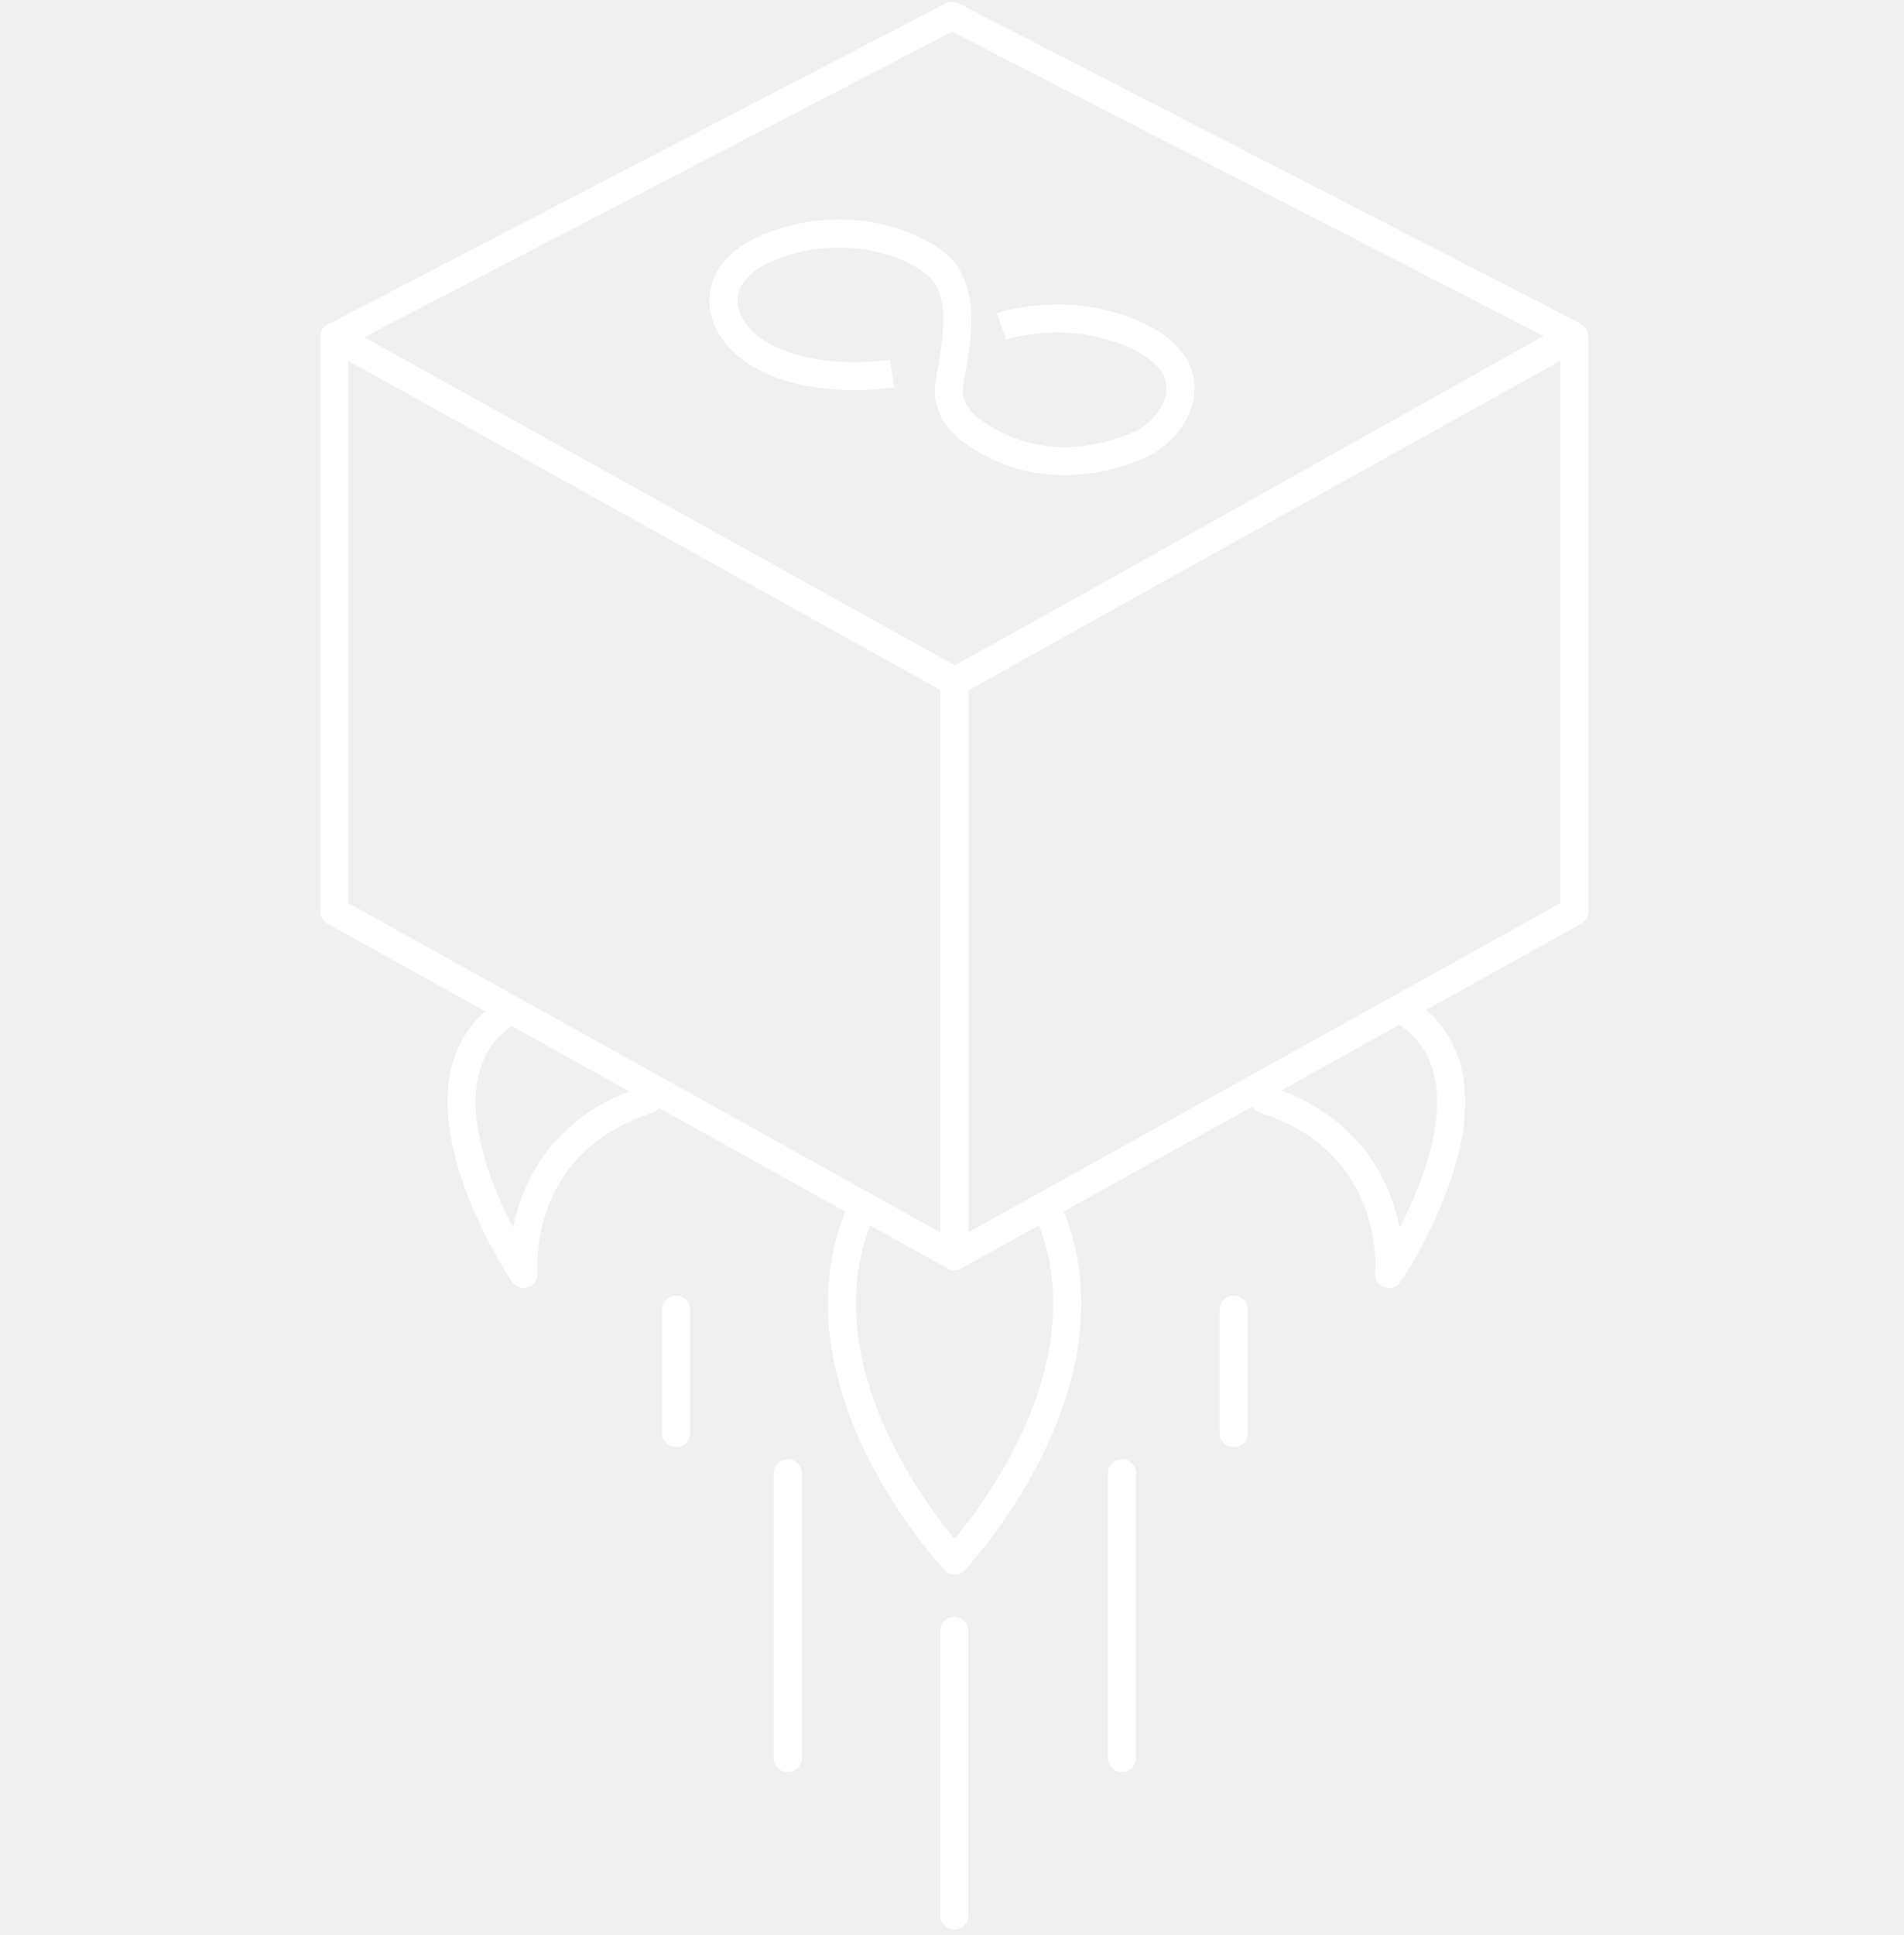
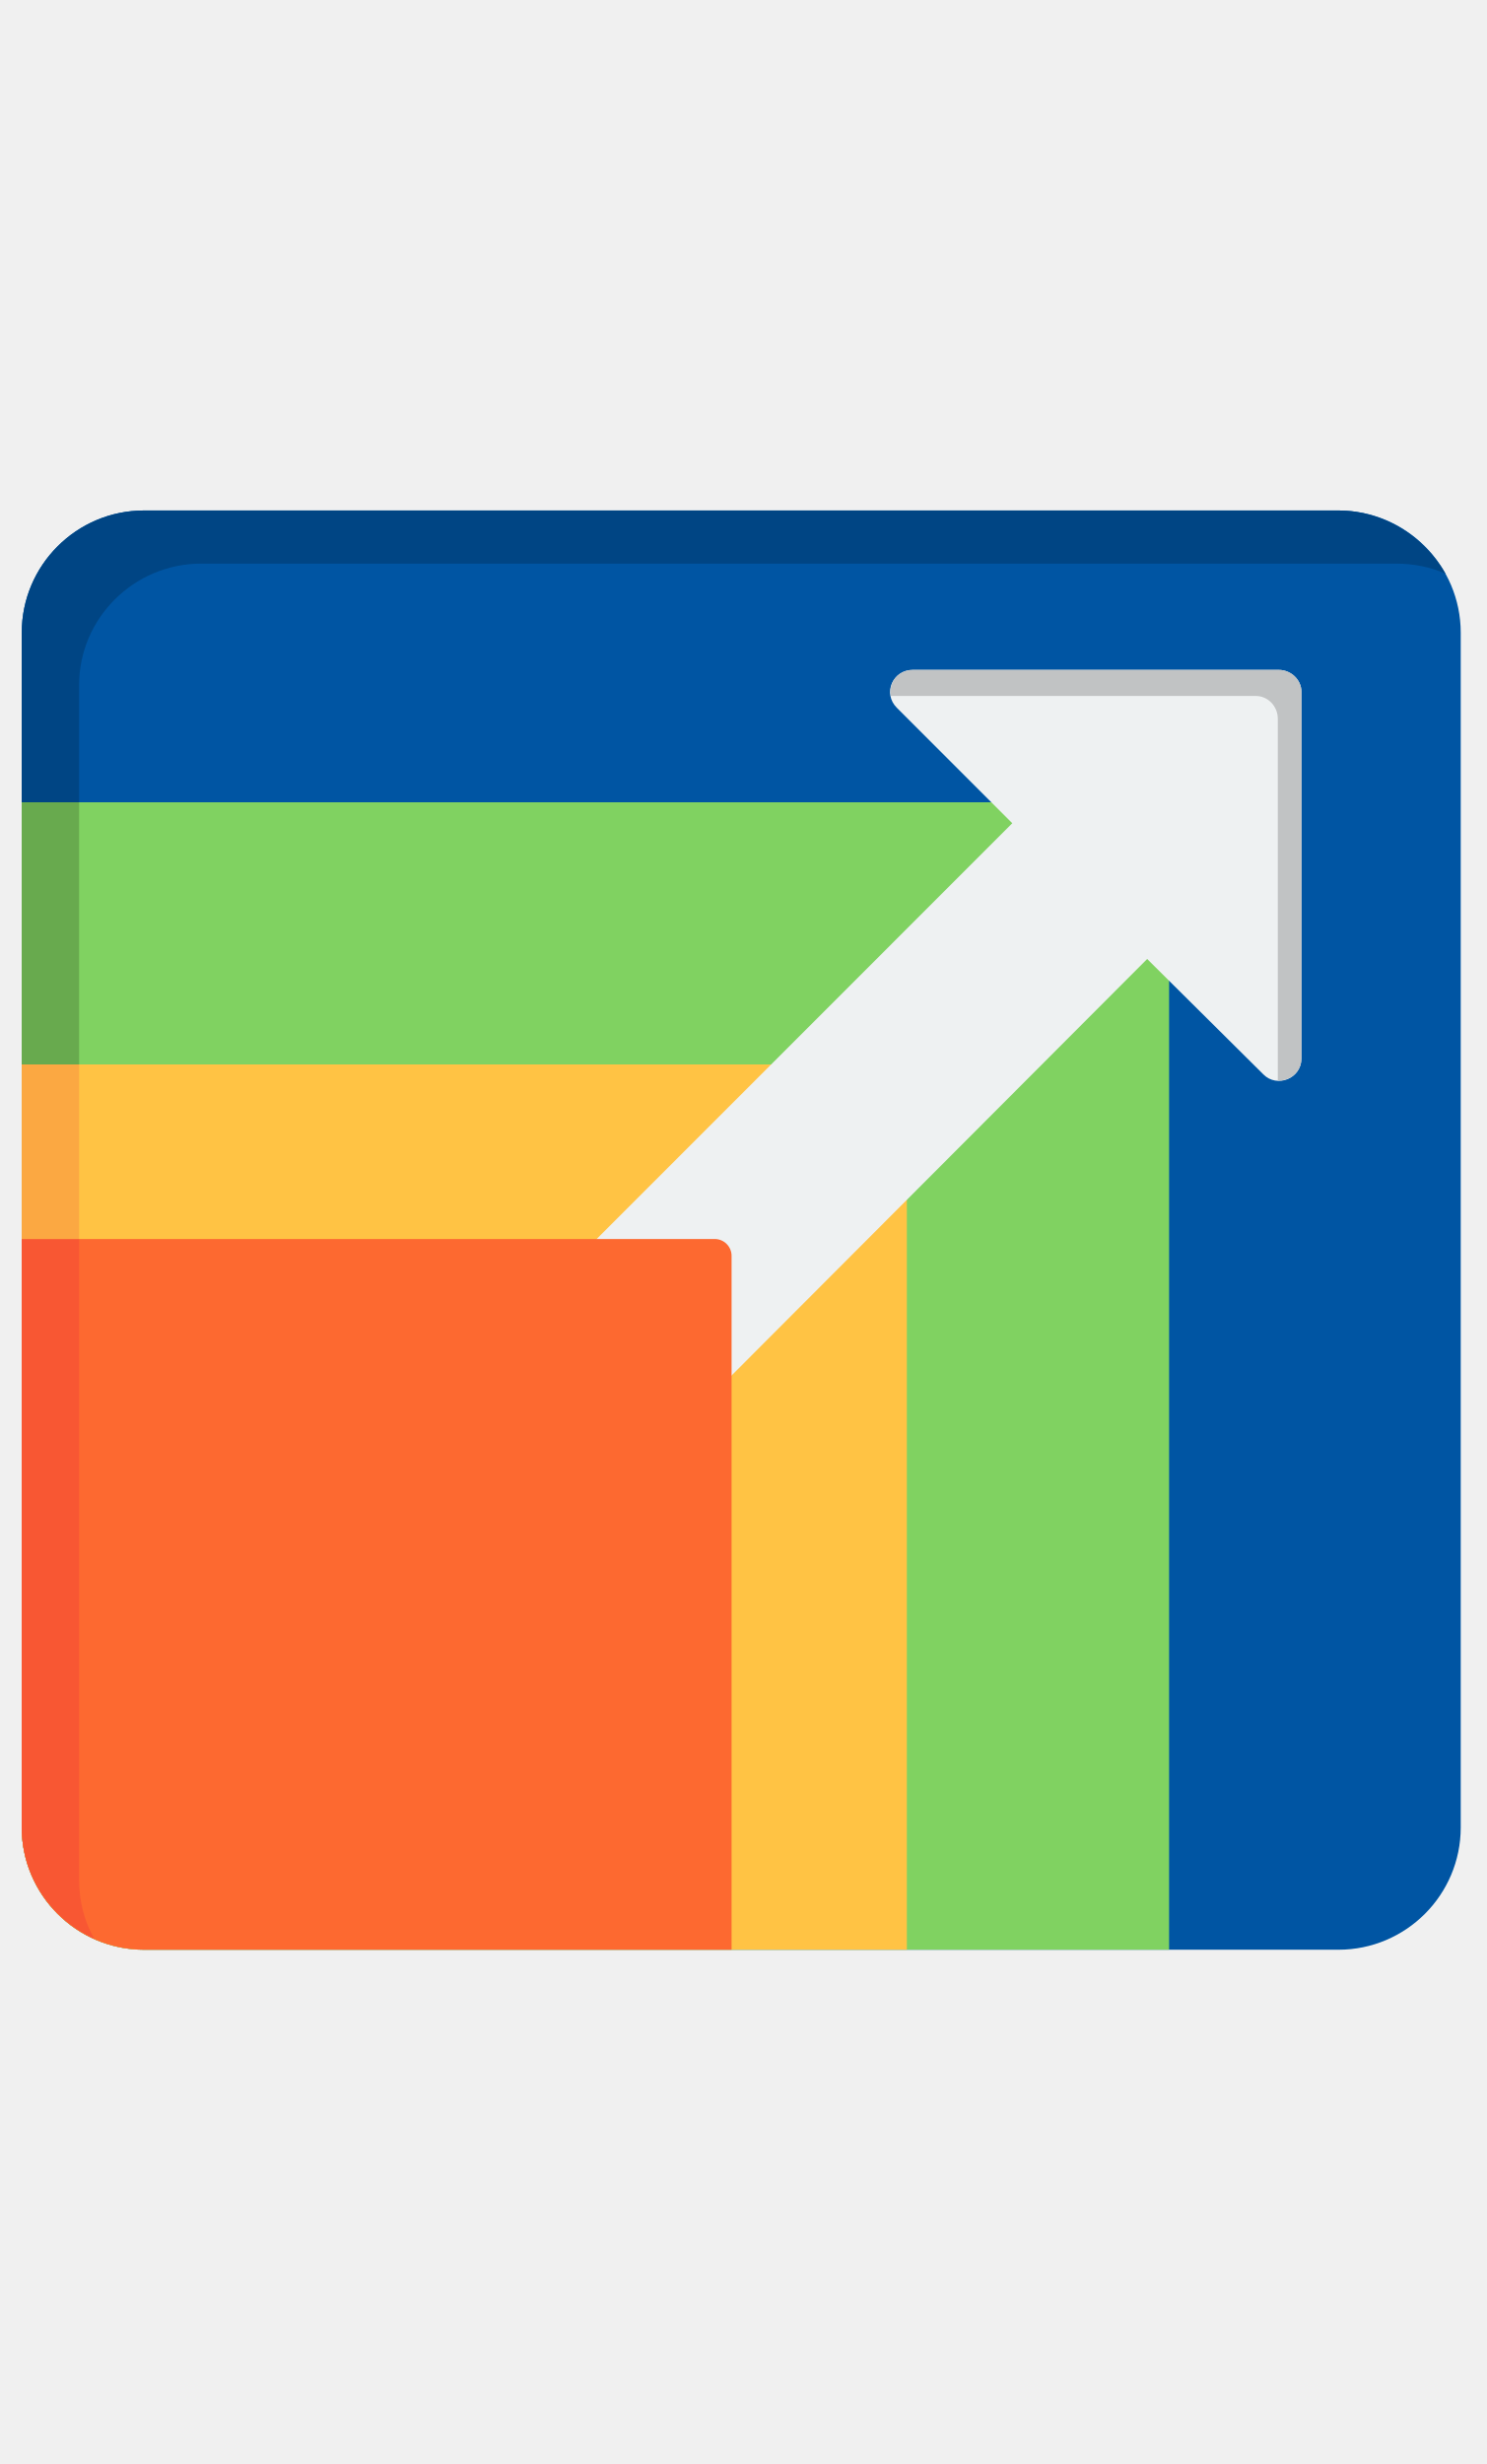
- <svg xmlns="http://www.w3.org/2000/svg" width="120" height="122" viewBox="0 0 120 122" fill="none">
-   <path d="M21.081 57.463L60.173 79.202V42.981L21.081 21.242V57.463Z" stroke="white" stroke-width="1.77" stroke-linejoin="round" />
-   <path d="M99.265 57.463L60.173 79.202V42.981L99.265 21.242V57.463Z" stroke="white" stroke-width="1.77" stroke-linejoin="round" />
-   <path d="M60.239 42.98L21.081 21.241L60.028 1L99.187 21.151L60.239 42.98Z" stroke="white" stroke-width="1.77" stroke-linejoin="round" />
-   <path d="M63.142 20.581C63.142 20.581 67.448 19.094 71.853 21.241C76.258 23.388 74.167 27.011 71.853 28.04C69.539 29.069 65.323 30.042 61.34 27.213C61.34 27.213 59.594 26.128 59.85 24.283C60.105 22.438 61.207 18.457 59.06 16.679C56.913 14.9 52.563 13.905 48.48 15.594C44.398 17.282 44.965 20.85 48.325 22.572C51.684 24.294 56.245 23.556 56.245 23.556" stroke="white" stroke-width="1.77" />
-   <path d="M54.253 76.395C49.636 87.243 60.205 98.392 60.205 98.392H60.171C60.171 98.392 70.74 87.243 66.123 76.395" stroke="white" stroke-width="1.77" stroke-linejoin="round" />
-   <path d="M70.74 92.89V110.838" stroke="white" stroke-width="1.77" stroke-linecap="round" stroke-linejoin="round" />
-   <path d="M60.171 102.832V120.78" stroke="white" stroke-width="1.77" stroke-linecap="round" stroke-linejoin="round" />
-   <path d="M77.782 82.576V90.36" stroke="white" stroke-width="1.77" stroke-linecap="round" stroke-linejoin="round" />
-   <path d="M49.67 92.89V110.838" stroke="white" stroke-width="1.77" stroke-linecap="round" stroke-linejoin="round" />
-   <path d="M42.628 82.576V90.36" stroke="white" stroke-width="1.77" stroke-linecap="round" stroke-linejoin="round" />
-   <path d="M88.684 63.859C95.603 68.455 87.582 80.32 87.582 80.32C87.582 80.32 88.372 72.089 79.728 69.316" stroke="white" stroke-width="1.77" stroke-linecap="round" stroke-linejoin="round" />
-   <path d="M31.914 63.859C24.995 68.455 33.016 80.32 33.016 80.32C33.016 80.32 32.226 72.089 40.87 69.316" stroke="white" stroke-width="1.77" stroke-linecap="round" stroke-linejoin="round" />
+ <svg xmlns="http://www.w3.org/2000/svg" width="73" zoomAndPan="magnify" viewBox="0 0 54.75 90.75" height="121" preserveAspectRatio="xMidYMid meet" version="1.0">
+   <defs>
+     <filter x="0%" y="0%" width="100%" height="100%" id="8882ce1a7c">
+       <feColorMatrix values="0 0 0 0 1 0 0 0 0 1 0 0 0 0 1 0 0 0 1 0" color-interpolation-filters="sRGB" />
+     </filter>
+     <mask id="c4b9deb4f3">
+       <g filter="url(#8882ce1a7c)">
+         <rect x="-5.475" width="65.7" fill="#000000" y="-9.075" height="108.9" fill-opacity="0.01" />
+       </g>
+     </mask>
+     <clipPath id="ae93ede414">
+       <path d="M 8.375 0.621 L 14.648 0.621 L 14.648 2.965 L 8.375 2.965 Z M 8.375 0.621 " clip-rule="nonzero" />
+     </clipPath>
+     <clipPath id="862b00dd1c">
+       <path d="M 8.387 1.695 C 8.977 0.836 10.051 0.438 11.059 0.703 L 14.262 1.543 C 14.691 1.656 14.754 2.242 14.355 2.445 L 13.652 2.797 C 13.355 2.945 13.016 2.98 12.699 2.891 Z M 8.387 1.695 " clip-rule="nonzero" />
+     </clipPath>
+     <clipPath id="5ec5d479ac">
+       <path d="M 16.391 9.938 L 23.715 9.938 L 23.715 20.246 L 16.391 20.246 Z M 16.391 9.938 " clip-rule="nonzero" />
+     </clipPath>
+     <clipPath id="77b6978d4f">
+       <path d="M 17.121 10.254 C 17.777 9.938 18.375 9.859 18.844 10.137 C 19.5 10.52 20.023 11.102 20.355 11.797 L 23.5 18.418 C 23.734 18.906 23.719 19.484 23.461 19.961 C 23.285 20.285 22.82 20.281 22.648 19.953 L 19.406 13.664 C 18.879 12.641 17.973 11.859 16.883 11.488 L 16.801 11.461 C 16.344 11.305 16.301 10.68 16.727 10.457 Z M 17.121 10.254 " clip-rule="nonzero" />
+     </clipPath>
+     <clipPath id="bdf9c84ef2">
+       <path d="M 4.887 5.953 L 26.551 5.953 L 26.551 15.164 L 4.887 15.164 Z M 4.887 5.953 " clip-rule="nonzero" />
+     </clipPath>
+     <clipPath id="4ee04fb648">
+       <path d="M 5.059 6.512 C 5.371 6.059 5.945 5.867 6.469 6.035 L 12.801 8.078 C 13.113 8.18 13.453 8.156 13.75 8.016 L 17.477 6.223 C 17.773 6.082 18.117 6.055 18.434 6.145 L 19.289 6.395 C 20.719 6.812 21.887 7.863 22.453 9.242 L 23.016 10.621 C 23.133 10.906 23.414 11.09 23.723 11.074 L 25.344 10.996 C 25.645 10.98 25.922 11.168 26.023 11.457 L 26.305 12.262 C 26.637 13.211 26.551 14.266 26.07 15.148 L 25.199 12.859 C 25.09 12.574 24.809 12.387 24.5 12.398 L 22.695 12.457 C 22.387 12.469 22.102 12.289 21.977 12.004 L 21.27 10.41 C 20.809 9.371 19.914 8.574 18.824 8.238 L 17.969 7.977 L 13.625 10 C 13.328 10.141 12.984 10.16 12.676 10.051 L 5.41 7.578 C 4.969 7.426 4.797 6.898 5.059 6.512 " clip-rule="nonzero" />
+     </clipPath>
+     <clipPath id="79c4e16cde">
+       <path d="M 6.879 2.465 L 25.109 2.465 L 25.109 9.887 L 6.879 9.887 Z M 6.879 2.465 " clip-rule="nonzero" />
+     </clipPath>
+     <clipPath id="182952fe4d">
+       <path d="M 25.043 8.637 C 25.27 9.285 24.82 10.102 24.211 9.777 C 24.062 9.699 23.941 9.566 23.879 9.402 L 23.066 7.27 C 22.664 6.215 21.781 5.41 20.695 5.109 L 18.246 4.43 C 17.926 4.34 17.586 4.371 17.285 4.512 L 13.578 6.262 C 13.281 6.402 12.938 6.426 12.625 6.328 L 7.348 4.703 C 6.922 4.574 6.746 4.066 7 3.699 C 7.305 3.262 7.859 3.062 8.371 3.215 L 12.539 4.43 C 12.855 4.52 13.195 4.492 13.496 4.348 L 17.066 2.621 C 17.363 2.477 17.703 2.445 18.023 2.527 L 21.121 3.34 C 22.547 3.715 23.699 4.777 24.184 6.168 Z M 25.043 8.637 " clip-rule="nonzero" />
+     </clipPath>
+     <clipPath id="03821ab0dc">
+       <path d="M 22.668 13.57 L 25.207 13.57 L 25.207 17.406 L 22.668 17.406 Z M 22.668 13.57 " clip-rule="nonzero" />
+     </clipPath>
+     <clipPath id="5d6a79fff1">
+       <path d="M 23.699 13.578 C 24.008 13.562 24.289 13.746 24.406 14.031 L 25.062 15.641 C 25.266 16.129 25.234 16.688 24.98 17.156 C 24.816 17.457 24.379 17.438 24.242 17.125 L 22.691 13.625 Z M 23.699 13.578 " clip-rule="nonzero" />
+     </clipPath>
+     <clipPath id="aaed8133b1">
+       <path d="M 1.199 11.578 L 4.984 11.578 L 4.984 14.816 L 1.199 14.816 Z M 1.199 11.578 " clip-rule="nonzero" />
+     </clipPath>
+     <clipPath id="09cf246996">
+       <path d="M 1.465 11.719 L 1.543 11.605 L 4.273 12.68 C 4.57 12.797 4.785 13.059 4.848 13.375 L 4.957 13.957 C 5.059 14.5 4.52 14.941 4.008 14.73 L 2.125 13.949 C 1.246 13.582 0.926 12.504 1.465 11.719 " clip-rule="nonzero" />
+     </clipPath>
+     <clipPath id="ab7d2e8eb8">
+       <path d="M 2.895 8.84 L 17.34 8.84 L 17.34 22.586 L 2.895 22.586 Z M 2.895 8.84 " clip-rule="nonzero" />
+     </clipPath>
+     <clipPath id="f3a432445a">
+       <path d="M 3.055 9.418 C 3.375 8.953 3.973 8.762 4.504 8.953 L 7.516 10.027 C 7.812 10.133 8.039 10.391 8.102 10.703 L 8.773 13.988 C 8.836 14.301 9.055 14.562 9.352 14.68 L 13.812 16.434 C 14.961 16.887 15.941 17.688 16.613 18.723 L 17.133 19.516 C 17.309 19.793 17.375 20.129 17.316 20.453 L 16.918 22.539 L 15.48 20.516 C 14.805 19.559 13.863 18.809 12.781 18.363 L 7.488 16.168 C 7.191 16.047 6.98 15.781 6.922 15.469 L 6.32 12.113 C 6.262 11.801 6.043 11.539 5.746 11.426 L 3.406 10.547 C 2.949 10.375 2.777 9.82 3.055 9.418 " clip-rule="nonzero" />
+     </clipPath>
+     <clipPath id="bc87331bb7">
+       <path d="M 20.875 21 L 22.121 21 L 22.121 23.133 L 20.875 23.133 Z M 20.875 21 " clip-rule="nonzero" />
+     </clipPath>
+     <clipPath id="79d1c796ad">
+       <path d="M 21.883 21.289 C 22.152 21.773 22.156 22.367 21.891 22.852 C 21.699 23.207 21.172 23.234 21.02 22.863 C 20.918 22.625 20.887 22.363 20.93 22.105 L 21.043 21.406 C 21.109 20.988 21.668 20.895 21.871 21.262 Z M 21.883 21.289 " clip-rule="nonzero" />
+     </clipPath>
+     <clipPath id="6fecc0f795">
+       <path d="M 10.066 11.23 L 20.727 11.23 L 20.727 25.676 L 10.066 25.676 Z M 10.066 11.23 " clip-rule="nonzero" />
+     </clipPath>
+     <clipPath id="1dbab69f07">
+       <path d="M 17.48 17.031 C 16.879 16.035 15.957 15.27 14.871 14.859 L 10.781 13.32 C 10.484 13.207 10.262 12.949 10.203 12.637 L 10.102 12.121 C 9.992 11.566 10.531 11.105 11.062 11.297 L 15.664 12.938 C 16.941 13.395 18.012 14.301 18.668 15.484 L 20.141 18.145 C 20.301 18.434 20.359 18.77 20.301 19.098 L 19.656 22.758 C 19.598 23.082 19.668 23.418 19.848 23.691 L 20.715 25.027 C 20.309 25.773 19.262 25.836 18.773 25.141 L 18.141 24.242 C 17.949 23.973 17.875 23.641 17.934 23.316 L 18.609 19.555 C 18.668 19.23 18.605 18.891 18.434 18.609 Z M 17.48 17.031 " clip-rule="nonzero" />
+     </clipPath>
+     <clipPath id="a1828a189e">
+       <path d="M 9.27 20 L 18.285 20 L 18.285 25.926 L 9.27 25.926 Z M 9.27 20 " clip-rule="nonzero" />
+     </clipPath>
+     <clipPath id="96fbcec5a6">
+       <path d="M 12.066 21.812 C 11.828 21.574 11.543 21.383 11.234 21.242 L 9.301 20.383 L 9.676 20.148 C 9.945 19.98 10.285 19.957 10.578 20.086 L 11.422 20.457 C 11.73 20.598 12.016 20.789 12.258 21.023 L 14.422 23.109 C 14.664 23.344 14.949 23.539 15.258 23.676 L 17.301 24.598 L 18.281 25.879 L 14.914 24.363 C 14.605 24.223 14.324 24.027 14.082 23.793 Z M 12.066 21.812 " clip-rule="nonzero" />
+     </clipPath>
+     <clipPath id="4e75e8abdd">
+       <path d="M 13.555 21.391 L 16.59 21.391 L 16.59 23.633 L 13.555 23.633 Z M 13.555 21.391 " clip-rule="nonzero" />
+     </clipPath>
+     <clipPath id="b84115c52c">
+       <path d="M 13.555 21.406 L 15.535 22.285 L 16.551 23.613 L 15.496 23.145 C 15.188 23.008 14.906 22.812 14.672 22.566 Z M 13.555 21.406 " clip-rule="nonzero" />
+     </clipPath>
+     <clipPath id="d8255fb77a">
+       <path d="M 5.234 19.148 L 13.055 19.148 L 13.055 23.531 L 5.234 23.531 Z M 5.234 19.148 " clip-rule="nonzero" />
+     </clipPath>
+     <clipPath id="af6d010863">
+       <path d="M 13.027 23.512 L 8.285 21.375 C 7.176 20.875 6.172 20.156 5.344 19.262 L 5.246 19.16 L 10.75 21.645 C 11.062 21.785 11.348 21.973 11.598 22.203 Z M 13.027 23.512 " clip-rule="nonzero" />
+     </clipPath>
+     <clipPath id="44b2d8d46a">
+       <path d="M 3.891 17.109 L 14.898 17.109 L 14.898 21.34 L 3.891 21.34 Z M 3.891 17.109 " clip-rule="nonzero" />
+     </clipPath>
+     <clipPath id="33fc0f381d">
+       <path d="M 3.938 17.137 L 7.602 18.762 C 7.891 18.891 8.23 18.863 8.496 18.688 L 9.125 18.27 C 9.391 18.094 9.73 18.062 10.023 18.188 L 12.145 19.086 C 13.238 19.547 14.18 20.316 14.852 21.293 L 10.305 19.305 C 10.012 19.18 9.672 19.203 9.398 19.371 L 8.84 19.715 C 8.566 19.883 8.227 19.906 7.934 19.773 L 5.188 18.551 C 4.883 18.414 4.621 18.191 4.438 17.91 Z M 3.938 17.137 " clip-rule="nonzero" />
+     </clipPath>
+     <clipPath id="3f19e5743b">
+       <path d="M 2.547 15.016 L 8.621 15.016 L 8.621 18.105 L 2.547 18.105 Z M 2.547 15.016 " clip-rule="nonzero" />
+     </clipPath>
+     <clipPath id="b82c221800">
+       <path d="M 2.578 15.031 L 8.605 17.586 L 8.168 17.895 C 7.91 18.074 7.57 18.109 7.277 17.984 L 3.855 16.484 C 3.547 16.352 3.289 16.129 3.105 15.852 Z M 2.578 15.031 " clip-rule="nonzero" />
+     </clipPath>
+     <clipPath id="ce651b8ca2">
+       <rect x="0" width="27" y="0" height="27" />
+     </clipPath>
+     <clipPath id="6825bb7e27">
+       <path d="M 0.801 18.801 L 53.809 18.801 L 53.809 71.809 L 0.801 71.809 Z M 0.801 18.801 " clip-rule="nonzero" />
+     </clipPath>
+     <clipPath id="8f13ccd089">
+       <path d="M 0.801 29 L 44 29 L 44 71.809 L 0.801 71.809 Z M 0.801 29 " clip-rule="nonzero" />
+     </clipPath>
+     <clipPath id="93b34777d4">
+       <path d="M 0.801 39 L 34 39 L 34 71.809 L 0.801 71.809 Z M 0.801 39 " clip-rule="nonzero" />
+     </clipPath>
+     <clipPath id="3d32d1aab2">
+       <path d="M 0.801 45 L 27 45 L 27 71.809 L 0.801 71.809 Z M 0.801 45 " clip-rule="nonzero" />
+     </clipPath>
+     <clipPath id="2a6d0e6485">
+       <path d="M 0.801 45 L 4 45 L 4 71.809 L 0.801 71.809 Z M 0.801 45 " clip-rule="nonzero" />
+     </clipPath>
+     <clipPath id="6fedeea882">
+       <path d="M 0.801 39 L 3 39 L 3 46 L 0.801 46 Z M 0.801 39 " clip-rule="nonzero" />
+     </clipPath>
+     <clipPath id="fa0ba9c263">
+       <path d="M 0.801 29 L 3 29 L 3 40 L 0.801 40 Z M 0.801 29 " clip-rule="nonzero" />
+     </clipPath>
+     <clipPath id="3d55e07844">
+       <path d="M 0.801 18.801 L 53.809 18.801 L 53.809 30 L 0.801 30 Z M 0.801 18.801 " clip-rule="nonzero" />
+     </clipPath>
+   </defs>
+   <g mask="url(#c4b9deb4f3)">
+     <g transform="matrix(1, 0, 0, 1, 14, 32)">
+       <g clip-path="url(#ce651b8ca2)">
+         <g clip-path="url(#ae93ede414)">
+           <g clip-path="url(#862b00dd1c)">
+             <path fill="#000000" d="M 0.953 0.375 L 26.75 0.375 L 26.75 26.125 L 0.953 26.125 Z M 0.953 0.375 " fill-opacity="1" fill-rule="nonzero" />
+           </g>
+         </g>
+         <g clip-path="url(#5ec5d479ac)">
+           <g clip-path="url(#77b6978d4f)">
+             <path fill="#000000" d="M 0.953 0.375 L 26.75 0.375 L 26.75 26.125 L 0.953 26.125 Z M 0.953 0.375 " fill-opacity="1" fill-rule="nonzero" />
+           </g>
+         </g>
+         <g clip-path="url(#bdf9c84ef2)">
+           <g clip-path="url(#4ee04fb648)">
+             <path fill="#000000" d="M 0.953 0.375 L 26.75 0.375 L 26.75 26.125 L 0.953 26.125 Z M 0.953 0.375 " fill-opacity="1" fill-rule="nonzero" />
+           </g>
+         </g>
+         <g clip-path="url(#79c4e16cde)">
+           <g clip-path="url(#182952fe4d)">
+             <path fill="#000000" d="M 0.953 0.375 L 26.75 0.375 L 26.75 26.125 L 0.953 26.125 Z M 0.953 0.375 " fill-opacity="1" fill-rule="nonzero" />
+           </g>
+         </g>
+         <g clip-path="url(#03821ab0dc)">
+           <g clip-path="url(#5d6a79fff1)">
+             <path fill="#000000" d="M 0.953 0.375 L 26.75 0.375 L 26.75 26.125 L 0.953 26.125 Z M 0.953 0.375 " fill-opacity="1" fill-rule="nonzero" />
+           </g>
+         </g>
+         <g clip-path="url(#aaed8133b1)">
+           <g clip-path="url(#09cf246996)">
+             <path fill="#000000" d="M 0.953 0.375 L 26.75 0.375 L 26.75 26.125 L 0.953 26.125 Z M 0.953 0.375 " fill-opacity="1" fill-rule="nonzero" />
+           </g>
+         </g>
+         <g clip-path="url(#ab7d2e8eb8)">
+           <g clip-path="url(#f3a432445a)">
+             <path fill="#000000" d="M 0.953 0.375 L 26.75 0.375 L 26.75 26.125 L 0.953 26.125 Z M 0.953 0.375 " fill-opacity="1" fill-rule="nonzero" />
+           </g>
+         </g>
+         <g clip-path="url(#bc87331bb7)">
+           <g clip-path="url(#79d1c796ad)">
+             <path fill="#000000" d="M 0.953 0.375 L 26.75 0.375 L 26.75 26.125 L 0.953 26.125 Z M 0.953 0.375 " fill-opacity="1" fill-rule="nonzero" />
+           </g>
+         </g>
+         <g clip-path="url(#6fecc0f795)">
+           <g clip-path="url(#1dbab69f07)">
+             <path fill="#000000" d="M 0.953 0.375 L 26.75 0.375 L 26.75 26.125 L 0.953 26.125 Z M 0.953 0.375 " fill-opacity="1" fill-rule="nonzero" />
+           </g>
+         </g>
+         <g clip-path="url(#a1828a189e)">
+           <g clip-path="url(#96fbcec5a6)">
+             <path fill="#000000" d="M 0.953 0.375 L 26.75 0.375 L 26.75 26.125 L 0.953 26.125 Z M 0.953 0.375 " fill-opacity="1" fill-rule="nonzero" />
+           </g>
+         </g>
+         <g clip-path="url(#4e75e8abdd)">
+           <g clip-path="url(#b84115c52c)">
+             <path fill="#000000" d="M 0.953 0.375 L 26.75 0.375 L 26.75 26.125 L 0.953 26.125 Z M 0.953 0.375 " fill-opacity="1" fill-rule="nonzero" />
+           </g>
+         </g>
+         <g clip-path="url(#d8255fb77a)">
+           <g clip-path="url(#af6d010863)">
+             <path fill="#000000" d="M 0.953 0.375 L 26.75 0.375 L 26.75 26.125 L 0.953 26.125 Z M 0.953 0.375 " fill-opacity="1" fill-rule="nonzero" />
+           </g>
+         </g>
+         <g clip-path="url(#44b2d8d46a)">
+           <g clip-path="url(#33fc0f381d)">
+             <path fill="#000000" d="M 0.953 0.375 L 26.75 0.375 L 26.75 26.125 L 0.953 26.125 Z M 0.953 0.375 " fill-opacity="1" fill-rule="nonzero" />
+           </g>
+         </g>
+         <g clip-path="url(#3f19e5743b)">
+           <g clip-path="url(#b82c221800)">
+             <path fill="#000000" d="M 0.953 0.375 L 26.75 0.375 L 26.75 26.125 L 0.953 26.125 Z M 0.953 0.375 " fill-opacity="1" fill-rule="nonzero" />
+           </g>
+         </g>
+       </g>
+     </g>
+   </g>
+   <g clip-path="url(#6825bb7e27)">
+     <path fill="#0055a3" d="M 49.305 71.809 L 5.305 71.809 C 2.82 71.809 0.801 69.789 0.801 67.305 L 0.801 23.305 C 0.801 20.82 2.82 18.801 5.305 18.801 L 49.305 18.801 C 51.789 18.801 53.809 20.82 53.809 23.305 L 53.809 67.305 C 53.809 69.789 51.789 71.809 49.305 71.809 Z M 49.305 71.809 " fill-opacity="1" fill-rule="evenodd" />
+   </g>
+   <g clip-path="url(#8f13ccd089)">
+     <path fill="#80d261" d="M 43.066 71.809 L 5.305 71.809 C 2.82 71.809 0.801 69.789 0.801 67.305 L 0.801 29.547 L 41.668 29.547 C 42.445 29.547 43.066 30.168 43.066 30.914 Z M 43.066 71.809 " fill-opacity="1" fill-rule="evenodd" />
+   </g>
+   <g clip-path="url(#93b34777d4)">
+     <path fill="#ffc344" d="M 33.406 71.809 L 5.305 71.809 C 2.82 71.809 0.801 69.789 0.801 67.305 L 0.801 39.203 L 32.477 39.203 C 33.004 39.203 33.406 39.605 33.406 40.105 Z M 33.406 71.809 " fill-opacity="1" fill-rule="evenodd" />
+   </g>
+   <path fill="#eef1f2" d="M 24.027 53.207 C 23.316 53.207 22.941 52.34 23.469 51.812 L 23.719 51.531 L 20.953 48.953 L 20.77 49.141 C 20.023 49.918 18.844 48.77 19.621 47.992 L 37.289 30.32 L 33.035 26.066 C 32.508 25.539 32.879 24.672 33.625 24.672 L 47.102 24.672 C 47.566 24.672 47.941 25.043 47.941 25.477 L 47.941 38.984 C 47.941 39.73 47.039 40.074 46.543 39.574 L 42.258 35.32 L 24.621 52.992 C 24.434 53.145 24.246 53.207 24.027 53.207 Z M 24.027 53.207 " fill-opacity="1" fill-rule="evenodd" />
+   <g clip-path="url(#3d32d1aab2)">
+     <path fill="#fd6930" d="M 26.949 71.809 L 5.305 71.809 C 2.82 71.809 0.801 69.789 0.801 67.305 L 0.801 45.633 L 26.328 45.633 C 26.668 45.633 26.949 45.91 26.949 46.254 Z M 26.949 71.809 " fill-opacity="1" fill-rule="evenodd" />
+   </g>
+   <g clip-path="url(#2a6d0e6485)">
+     <path fill="#f85733" d="M 2.914 69.23 L 2.914 45.633 L 0.801 45.633 L 0.801 67.305 C 0.801 69.109 1.887 70.691 3.473 71.406 C 3.098 70.754 2.914 70.008 2.914 69.23 Z M 2.914 69.23 " fill-opacity="1" fill-rule="evenodd" />
+   </g>
+   <g clip-path="url(#6fedeea882)">
+     <path fill="#fba842" d="M 0.801 39.203 L 2.914 39.203 L 2.914 45.633 L 0.801 45.633 Z M 0.801 39.203 " fill-opacity="1" fill-rule="evenodd" />
+   </g>
+   <g clip-path="url(#fa0ba9c263)">
+     <path fill="#68aa4e" d="M 0.801 29.547 L 2.914 29.547 L 2.914 39.203 L 0.801 39.203 Z M 0.801 29.547 " fill-opacity="1" fill-rule="evenodd" />
+   </g>
+   <g clip-path="url(#3d55e07844)">
+     <path fill="#004584" d="M 0.801 29.547 L 2.914 29.547 L 2.914 25.23 C 2.914 22.777 4.93 20.758 7.414 20.758 L 51.418 20.758 C 52.07 20.758 52.691 20.883 53.25 21.129 C 52.473 19.766 50.984 18.801 49.305 18.801 L 5.305 18.801 C 2.82 18.801 0.801 20.82 0.801 23.305 Z M 0.801 29.547 " fill-opacity="1" fill-rule="evenodd" />
+   </g>
+   <path fill="#c1c3c4" d="M 47.07 26.473 L 47.07 39.793 C 47.504 39.824 47.941 39.484 47.941 38.984 L 47.941 25.477 C 47.941 25.043 47.566 24.672 47.102 24.672 L 33.625 24.672 C 33.066 24.672 32.723 25.168 32.816 25.633 L 46.262 25.633 C 46.699 25.633 47.07 26.004 47.07 26.473 Z M 47.07 26.473 " fill-opacity="1" fill-rule="evenodd" />
</svg>
